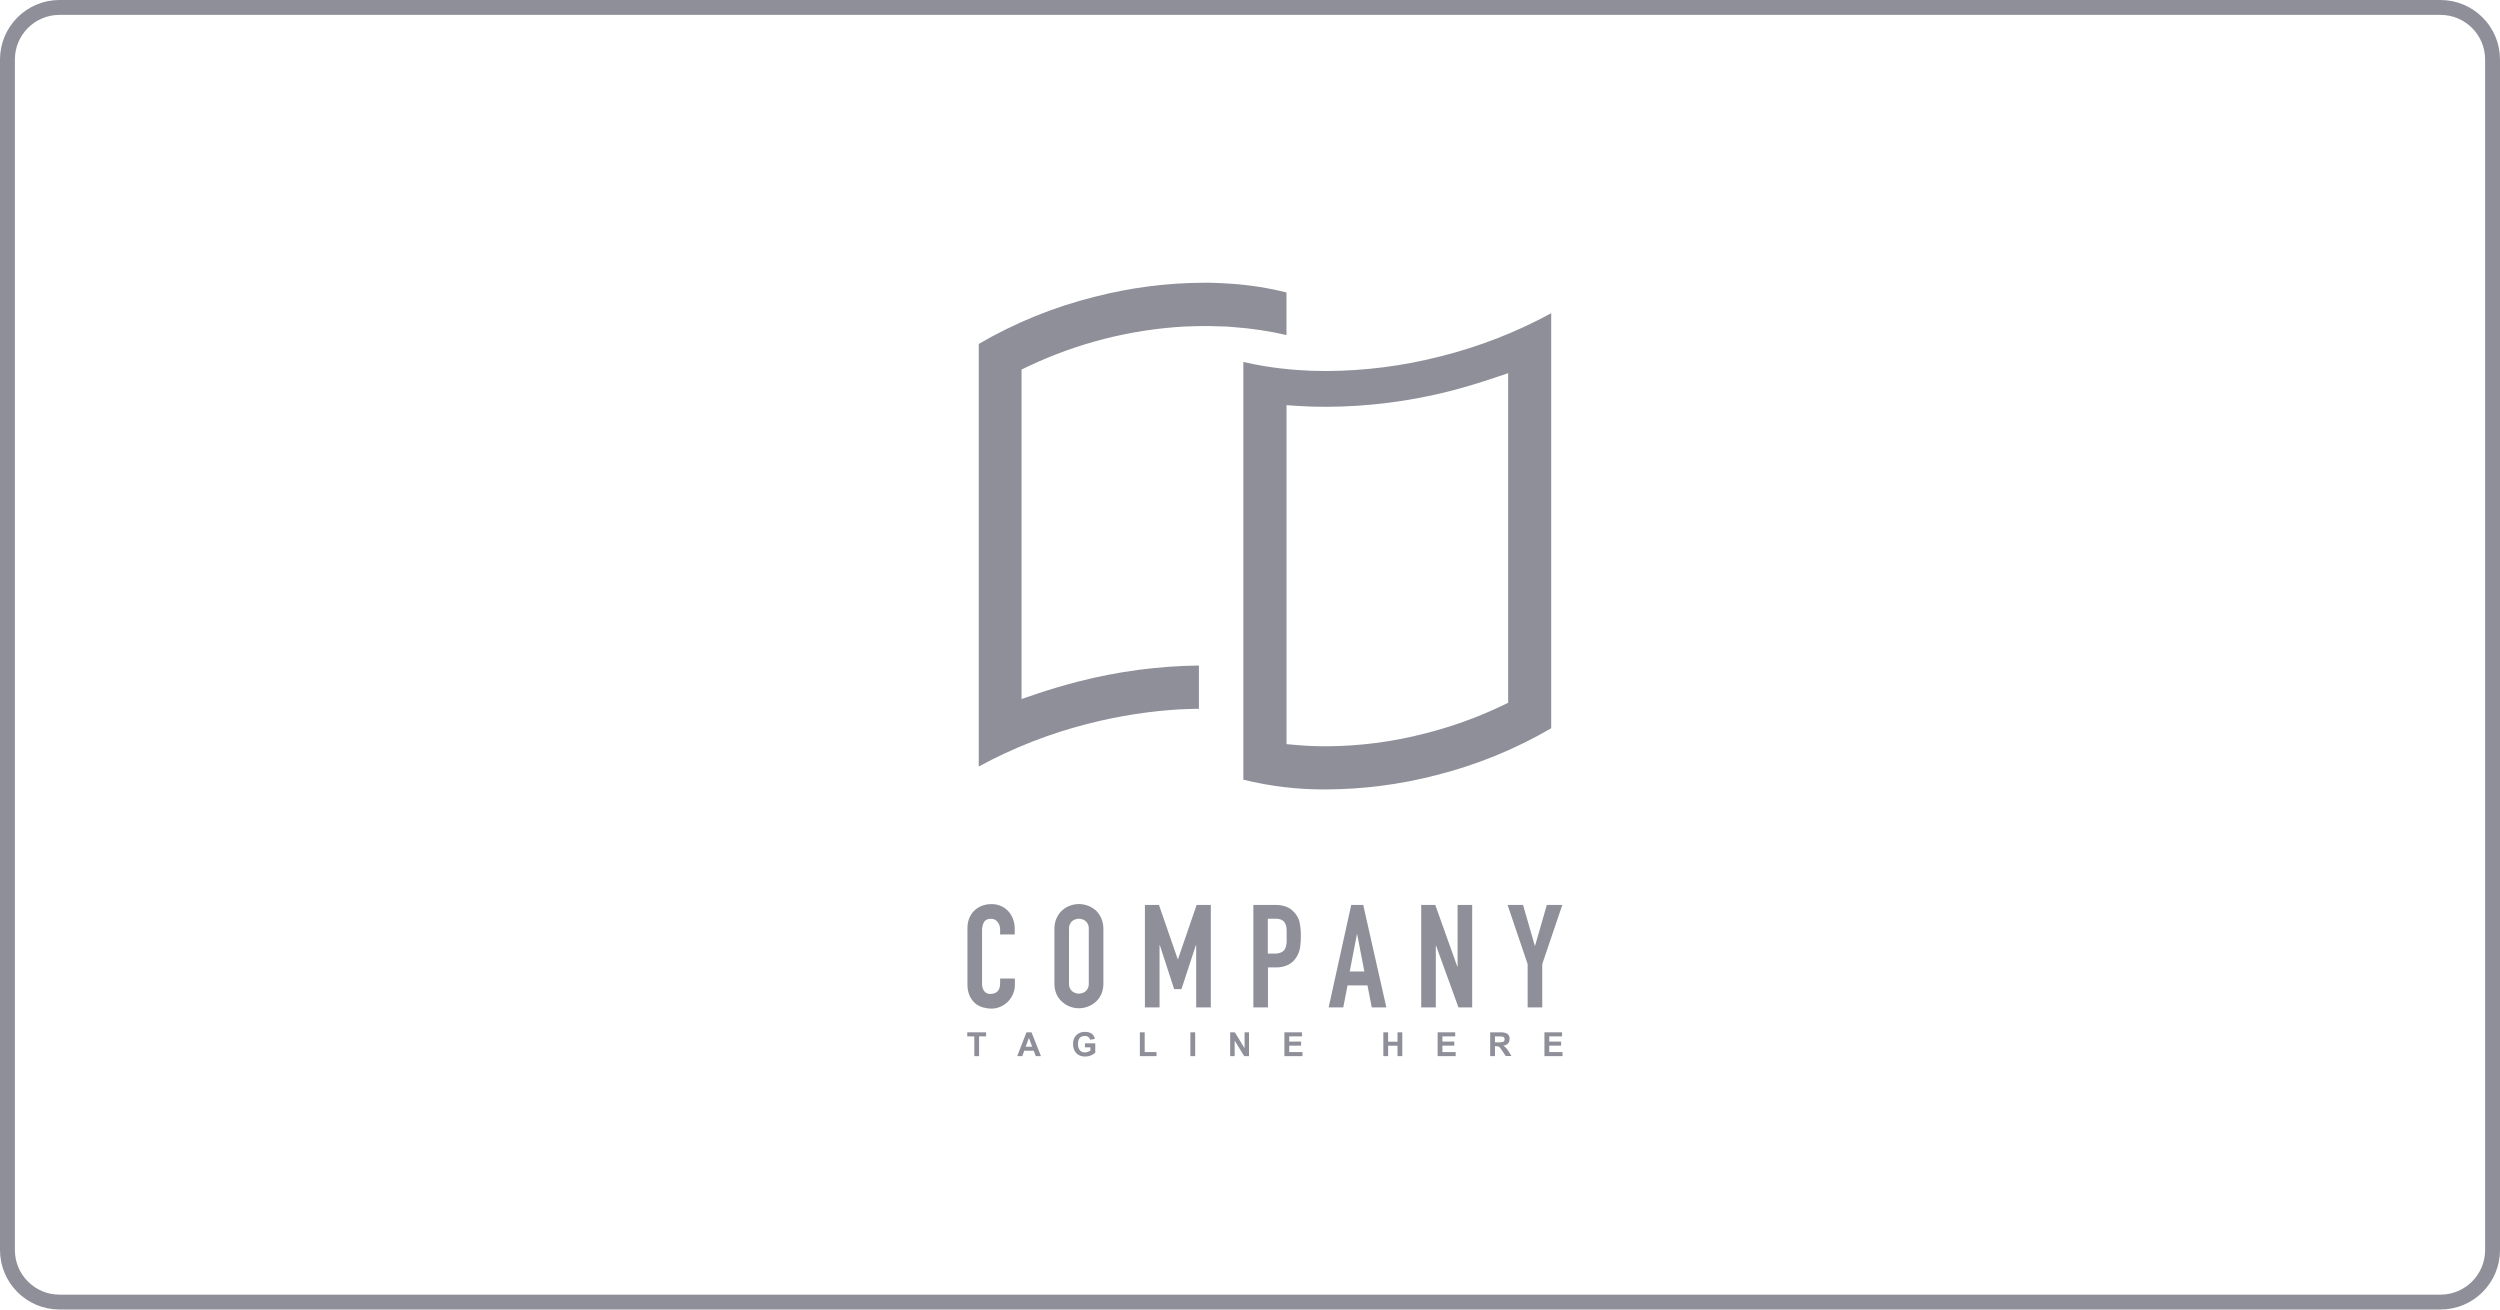
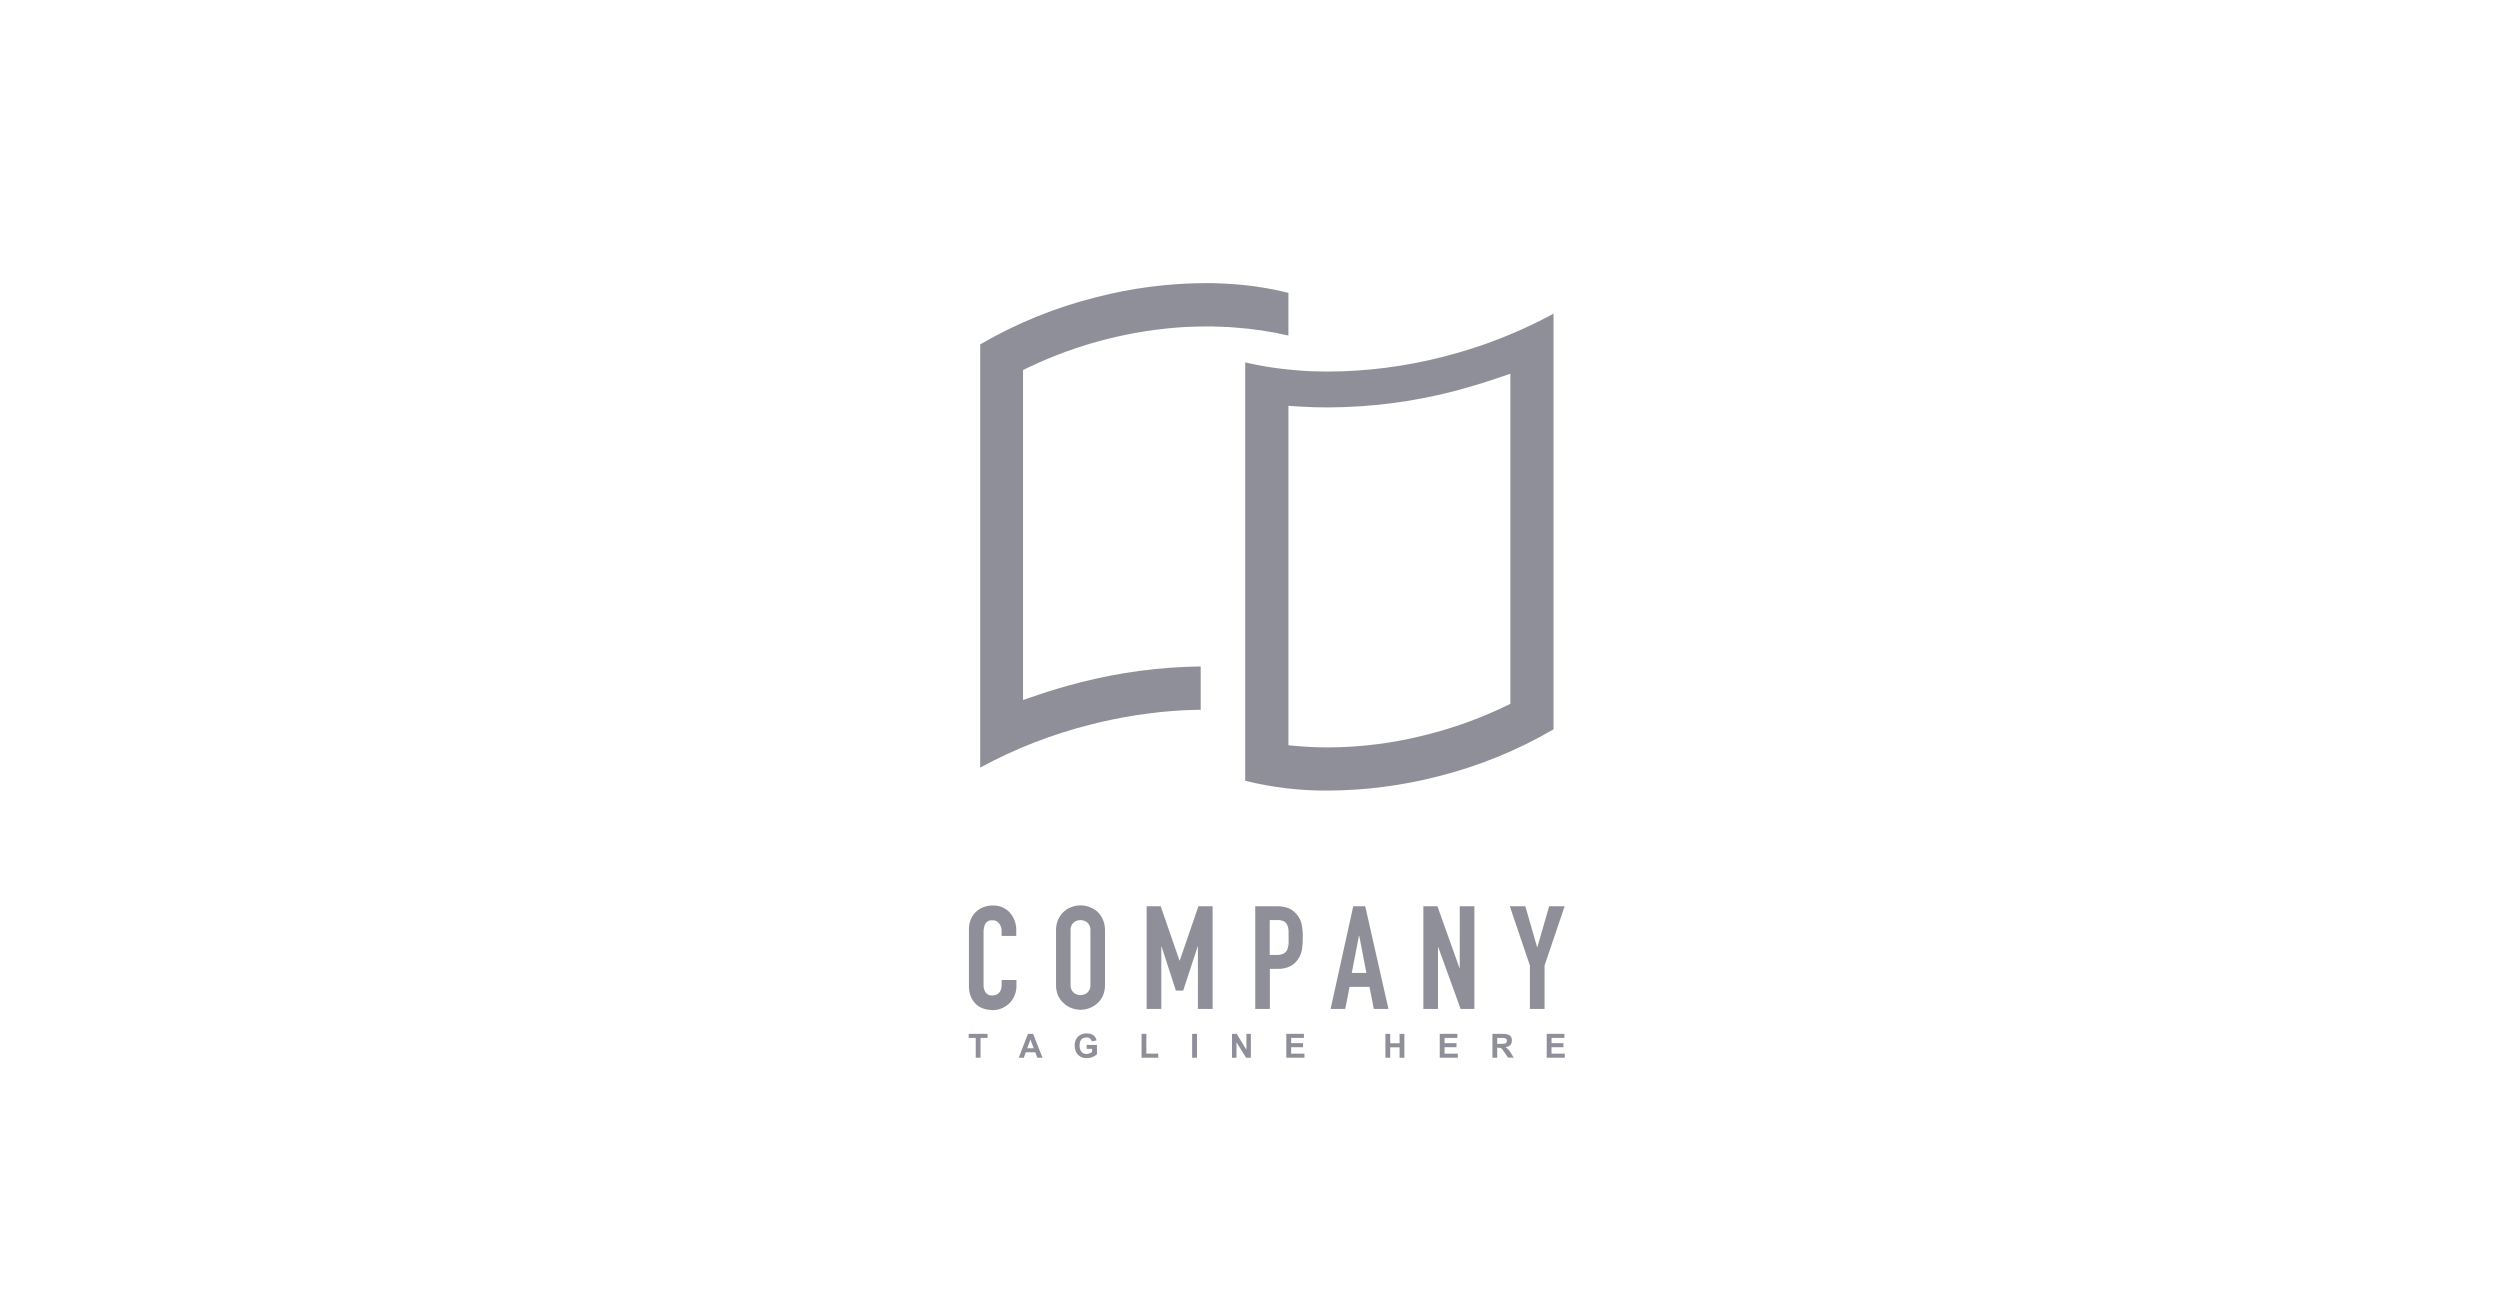
- <svg xmlns="http://www.w3.org/2000/svg" width="168" height="88" viewBox="0 0 168 88" fill="none">
-   <rect x="0.5" y="0.5" width="167" height="87" rx="3.5" stroke="#8E8F99" />
-   <path fill-rule="evenodd" clip-rule="evenodd" d="M82.114 21.934H81.977C81.767 21.922 81.557 21.917 81.347 21.912H81.347H81.327H80.892C80.495 21.912 80.09 21.922 79.688 21.942C79.657 21.94 79.627 21.94 79.597 21.942C75.952 22.149 72.382 23.059 69.081 24.625L68.648 24.833V46.975L69.66 46.631C70.548 46.326 71.494 46.051 72.473 45.797C75.119 45.118 77.837 44.757 80.568 44.722V47.631C80.206 47.633 79.855 47.643 79.503 47.661H79.419C77.317 47.776 75.232 48.097 73.191 48.617C70.607 49.264 68.114 50.236 65.772 51.509V23.112C68.205 21.693 70.825 20.627 73.556 19.946C75.953 19.327 78.417 19.009 80.892 19H81.319C81.83 19.013 82.329 19.036 82.797 19.071C84.03 19.158 85.253 19.353 86.452 19.654V22.517C85.287 22.245 84.103 22.067 82.91 21.983C82.886 21.981 82.862 21.979 82.838 21.977C82.591 21.956 82.344 21.934 82.114 21.934ZM87.153 24.861C87.788 24.91 88.445 24.933 89.111 24.933C91.713 24.923 94.303 24.591 96.824 23.943C99.407 23.294 101.899 22.322 104.241 21.05V48.94C101.807 50.358 99.185 51.424 96.455 52.106C94.057 52.723 91.593 53.039 89.118 53.05C87.243 53.065 85.374 52.844 83.553 52.394V24.322C83.983 24.422 84.426 24.513 84.876 24.589C85.615 24.714 86.394 24.805 87.153 24.861ZM101.347 25.078L100.335 25.418C99.404 25.731 98.466 26.011 97.522 26.26C94.775 26.966 91.951 27.328 89.116 27.338C88.456 27.338 87.849 27.32 87.262 27.282L86.455 27.229V47.318V50.006L87.148 50.067C87.79 50.123 88.453 50.151 89.121 50.151C91.354 50.141 93.578 49.853 95.741 49.294C97.522 48.847 99.255 48.224 100.914 47.435L101.347 47.226V25.078Z" fill="#8E8F99" />
-   <path d="M67.737 61.212C67.592 61.062 67.416 60.943 67.222 60.865C67.028 60.786 66.82 60.75 66.611 60.757C66.389 60.754 66.168 60.796 65.961 60.879C65.772 60.955 65.6 61.068 65.455 61.212C65.312 61.357 65.201 61.53 65.129 61.721C65.05 61.921 65.01 62.134 65.013 62.349V66.143C65.004 66.41 65.055 66.676 65.162 66.921C65.251 67.116 65.381 67.289 65.541 67.43C65.693 67.558 65.871 67.65 66.062 67.699C66.247 67.751 66.438 67.778 66.629 67.778C66.84 67.78 67.049 67.735 67.241 67.646C67.431 67.563 67.603 67.444 67.747 67.295C67.888 67.148 68.001 66.975 68.079 66.786C68.16 66.595 68.201 66.389 68.2 66.181V65.757H67.208V66.095C67.211 66.21 67.192 66.325 67.15 66.433C67.118 66.514 67.069 66.587 67.006 66.647C66.945 66.696 66.874 66.733 66.799 66.756C66.732 66.778 66.662 66.79 66.591 66.791C66.503 66.802 66.413 66.788 66.331 66.753C66.249 66.717 66.179 66.66 66.126 66.588C66.032 66.436 65.986 66.258 65.994 66.079V62.542C65.988 62.346 66.03 62.151 66.116 61.975C66.167 61.895 66.24 61.831 66.326 61.791C66.412 61.75 66.507 61.735 66.601 61.746C66.687 61.743 66.772 61.761 66.849 61.798C66.926 61.836 66.993 61.891 67.044 61.96C67.155 62.106 67.213 62.285 67.208 62.469V62.797H68.19V62.41C68.192 62.183 68.151 61.958 68.069 61.746C67.995 61.548 67.882 61.366 67.737 61.212Z" fill="#8E8F99" />
-   <path d="M73.629 61.169C73.313 60.902 72.914 60.755 72.501 60.752C72.299 60.753 72.098 60.789 71.909 60.859C71.716 60.928 71.538 61.033 71.385 61.169C71.221 61.317 71.09 61.498 71.001 61.701C70.901 61.932 70.852 62.183 70.856 62.435V66.074C70.85 66.33 70.899 66.585 71.001 66.82C71.09 67.015 71.222 67.189 71.385 67.328C71.537 67.469 71.715 67.578 71.909 67.648C72.098 67.718 72.299 67.754 72.501 67.755C72.703 67.755 72.903 67.719 73.093 67.648C73.29 67.577 73.472 67.468 73.629 67.328C73.787 67.186 73.915 67.013 74.003 66.82C74.105 66.585 74.154 66.33 74.147 66.074V62.435C74.152 62.183 74.103 61.932 74.003 61.701C73.915 61.5 73.788 61.319 73.629 61.169ZM73.166 66.074C73.174 66.171 73.161 66.269 73.127 66.36C73.093 66.451 73.039 66.533 72.969 66.601C72.838 66.711 72.672 66.771 72.502 66.771C72.331 66.771 72.166 66.711 72.035 66.601C71.965 66.533 71.911 66.451 71.877 66.36C71.843 66.269 71.829 66.171 71.838 66.074V62.435C71.829 62.339 71.843 62.241 71.877 62.15C71.911 62.059 71.965 61.976 72.035 61.909C72.166 61.799 72.331 61.739 72.502 61.739C72.672 61.739 72.838 61.799 72.969 61.909C73.039 61.976 73.093 62.059 73.127 62.15C73.161 62.241 73.174 62.339 73.166 62.435V66.074Z" fill="#8E8F99" />
-   <path d="M81.367 67.699V60.811H80.414L79.161 64.457H79.144L77.881 60.811H76.938V67.699H77.922V63.509H77.939L78.903 66.471H79.394L80.365 63.509H80.383V67.699H81.367Z" fill="#8E8F99" />
-   <path d="M86.958 61.294C86.806 61.124 86.615 60.994 86.401 60.917C86.171 60.842 85.93 60.806 85.688 60.81H84.226V67.699H85.207V65.009H85.713C86.02 65.023 86.324 64.958 86.599 64.821C86.822 64.697 87.008 64.515 87.138 64.294C87.251 64.111 87.328 63.907 87.363 63.694C87.401 63.435 87.419 63.173 87.416 62.911C87.425 62.58 87.393 62.249 87.32 61.927C87.254 61.688 87.13 61.471 86.958 61.294ZM86.452 63.394C86.448 63.519 86.417 63.641 86.361 63.753C86.305 63.859 86.216 63.943 86.108 63.994C85.963 64.059 85.804 64.089 85.645 64.081H85.197V61.739H85.703C85.856 61.731 86.007 61.761 86.146 61.825C86.248 61.883 86.328 61.972 86.376 62.079C86.43 62.2 86.459 62.331 86.462 62.463C86.462 62.608 86.462 62.761 86.462 62.921C86.462 63.081 86.472 63.247 86.462 63.394H86.452Z" fill="#8E8F99" />
-   <path d="M91.608 60.811H90.803L89.285 67.699H90.267L90.555 66.219H91.894L92.182 67.699H93.163L91.608 60.811ZM90.702 65.281L91.185 62.784H91.203L91.684 65.281H90.702Z" fill="#8E8F99" />
-   <path d="M97.95 64.961H97.932L96.45 60.811H95.506V67.699H96.487V63.557H96.508L98.008 67.699H98.931V60.811H97.95V64.961Z" fill="#8E8F99" />
-   <path d="M103.948 60.811L103.158 63.549H103.138L102.349 60.811H101.309L102.657 64.788V67.699H103.639V64.788L104.987 60.811H103.948Z" fill="#8E8F99" />
-   <path d="M65 69.644H65.473V70.972H65.794V69.644H66.265V69.372H65V69.644Z" fill="#8E8F99" />
-   <path d="M68.977 69.372L68.357 70.972H68.698L68.83 70.608H69.468L69.604 70.972H69.953L69.318 69.372H68.977ZM68.926 70.339L69.144 69.746L69.361 70.339H68.926Z" fill="#8E8F99" />
-   <path d="M72.908 70.382H73.277V70.588C73.169 70.675 73.036 70.722 72.898 70.723C72.833 70.727 72.769 70.715 72.71 70.688C72.651 70.661 72.599 70.621 72.559 70.57C72.474 70.448 72.432 70.302 72.44 70.153C72.44 69.797 72.594 69.619 72.9 69.619C72.981 69.611 73.062 69.632 73.128 69.679C73.194 69.726 73.242 69.795 73.262 69.874L73.578 69.812C73.51 69.5 73.285 69.342 72.9 69.342C72.695 69.337 72.495 69.41 72.341 69.548C72.261 69.628 72.198 69.724 72.159 69.83C72.119 69.936 72.103 70.05 72.111 70.163C72.102 70.382 72.175 70.597 72.316 70.764C72.394 70.844 72.489 70.907 72.594 70.948C72.699 70.988 72.811 71.005 72.923 70.998C73.173 71.004 73.416 70.913 73.601 70.743V70.113H72.908V70.382Z" fill="#8E8F99" />
-   <path d="M76.923 69.372H76.599V70.972H77.719V70.7H76.923V69.372Z" fill="#8E8F99" />
-   <path d="M80.317 69.372H79.994V70.972H80.317V69.372Z" fill="#8E8F99" />
-   <path d="M83.636 70.441L82.981 69.372H82.668V70.972H82.969V69.927L83.611 70.972H83.933V69.372H83.636V70.441Z" fill="#8E8F99" />
-   <path d="M86.637 70.267H87.434V69.995H86.637V69.644H87.494V69.372H86.313V70.972H87.527V70.7H86.637V70.267Z" fill="#8E8F99" />
-   <path d="M93.912 70.003H93.282V69.372H92.961V70.972H93.282V70.273H93.912V70.972H94.234V69.372H93.912V70.003Z" fill="#8E8F99" />
-   <path d="M96.93 70.267H97.73V69.995H96.93V69.644H97.79V69.372H96.609V70.972H97.821V70.7H96.93V70.267Z" fill="#8E8F99" />
-   <path d="M101.023 70.268C101.302 70.224 101.443 70.077 101.443 69.823C101.451 69.755 101.441 69.686 101.413 69.623C101.386 69.56 101.342 69.506 101.286 69.467C101.141 69.394 100.98 69.361 100.818 69.373H100.14V70.972H100.462V70.303H100.525C100.593 70.299 100.662 70.311 100.725 70.339C100.772 70.368 100.811 70.408 100.839 70.456L101.188 70.964H101.572L101.377 70.652C101.291 70.497 101.17 70.366 101.023 70.268ZM100.699 70.046H100.462V69.645H100.715C100.825 69.636 100.936 69.649 101.041 69.683C101.064 69.703 101.083 69.729 101.095 69.758C101.107 69.787 101.113 69.818 101.111 69.849C101.11 69.88 101.101 69.911 101.087 69.939C101.072 69.966 101.051 69.99 101.026 70.008C100.92 70.041 100.81 70.053 100.699 70.046Z" fill="#8E8F99" />
-   <path d="M104.11 70.267H104.906V69.995H104.11V69.644H104.97V69.372H103.786V70.972H105V70.7H104.11V70.267Z" fill="#8E8F99" />
+ <svg xmlns="http://www.w3.org/2000/svg" version="1.1" width="61" height="32" viewBox="0 0 61 32">
+   <path fill="#8e8f99" d="M29.86 7.976c0.084 0 0.174 0.008 0.263 0.015 0.009 0.001 0.018 0.002 0.026 0.002 0.434 0.031 0.864 0.096 1.288 0.194v-1.041c-0.436-0.109-0.881-0.18-1.329-0.212-0.17-0.013-0.351-0.021-0.537-0.026h-0.155c-0.9 0.003-1.796 0.119-2.668 0.344-0.993 0.248-1.946 0.635-2.831 1.151v10.326c0.852-0.463 1.758-0.816 2.698-1.051 0.742-0.189 1.5-0.306 2.265-0.348h0.030c0.128-0.006 0.256-0.010 0.387-0.011v-1.058c-0.993 0.013-1.981 0.144-2.944 0.391-0.356 0.092-0.7 0.192-1.023 0.303l-0.368 0.125v-8.051l0.157-0.076c1.2-0.569 2.499-0.9 3.824-0.976 0.011-0.001 0.022-0.001 0.033 0 0.146-0.007 0.293-0.011 0.438-0.011h0.166c0.076 0.002 0.153 0.004 0.229 0.008h0.050zM31.692 9.040c0.231 0.018 0.47 0.026 0.712 0.026 0.946-0.003 1.888-0.124 2.805-0.36 0.939-0.236 1.846-0.59 2.697-1.052v10.142c-0.885 0.516-1.838 0.903-2.831 1.151-0.872 0.224-1.768 0.339-2.668 0.343-0.682 0.006-1.362-0.075-2.024-0.239v-10.208c0.156 0.036 0.317 0.069 0.481 0.097 0.269 0.045 0.552 0.079 0.828 0.099zM36.853 9.119l-0.368 0.124c-0.338 0.114-0.68 0.215-1.023 0.306-0.999 0.257-2.026 0.388-3.057 0.392-0.24 0-0.461-0.006-0.674-0.020l-0.293-0.019v8.283l0.252 0.022c0.234 0.020 0.475 0.030 0.718 0.030 0.812-0.003 1.621-0.108 2.407-0.312 0.648-0.162 1.278-0.389 1.881-0.676l0.157-0.076v-8.054z" />
+   <path fill="#8e8f99" d="M24.632 22.259c-0.053-0.055-0.117-0.098-0.187-0.126s-0.146-0.042-0.222-0.039c-0.081-0.001-0.161 0.014-0.236 0.044-0.069 0.027-0.131 0.069-0.184 0.121s-0.092 0.116-0.119 0.185c-0.029 0.073-0.043 0.15-0.042 0.228v1.38c-0.003 0.097 0.015 0.194 0.054 0.283 0.033 0.071 0.080 0.134 0.138 0.185 0.055 0.046 0.12 0.080 0.19 0.098 0.067 0.019 0.136 0.028 0.206 0.029 0.077 0.001 0.153-0.016 0.223-0.048 0.069-0.030 0.131-0.074 0.184-0.128 0.051-0.054 0.092-0.116 0.12-0.185 0.029-0.070 0.044-0.144 0.044-0.22v-0.154h-0.361v0.123c0.001 0.042-0.006 0.084-0.021 0.123-0.012 0.029-0.030 0.056-0.052 0.078-0.022 0.018-0.048 0.032-0.075 0.040-0.024 0.008-0.050 0.012-0.075 0.013-0.032 0.004-0.065-0.001-0.095-0.014s-0.055-0.034-0.075-0.060c-0.034-0.055-0.051-0.12-0.048-0.185v-1.286c-0.002-0.071 0.013-0.142 0.044-0.206 0.019-0.029 0.045-0.052 0.076-0.067s0.066-0.020 0.1-0.016c0.031-0.001 0.062 0.005 0.090 0.019s0.052 0.034 0.071 0.059c0.040 0.053 0.061 0.118 0.060 0.185v0.119h0.357v-0.141c0.001-0.083-0.014-0.164-0.044-0.241-0.027-0.072-0.068-0.138-0.12-0.194z" />
+   <path fill="#8e8f99" d="M26.774 22.243c-0.115-0.097-0.26-0.151-0.41-0.152-0.073 0-0.146 0.013-0.215 0.039-0.070 0.025-0.135 0.063-0.19 0.113-0.060 0.054-0.107 0.12-0.14 0.193-0.036 0.084-0.054 0.175-0.052 0.267v1.323c-0.002 0.093 0.015 0.186 0.052 0.271 0.033 0.071 0.080 0.134 0.14 0.185 0.055 0.051 0.12 0.091 0.19 0.117 0.069 0.025 0.142 0.038 0.215 0.039s0.146-0.013 0.215-0.039c0.072-0.026 0.138-0.066 0.195-0.117s0.104-0.115 0.136-0.185c0.037-0.085 0.055-0.178 0.052-0.271v-1.323c0.002-0.092-0.016-0.183-0.052-0.267-0.032-0.073-0.078-0.139-0.136-0.193zM26.606 24.027c0.003 0.035-0.002 0.071-0.014 0.104s-0.032 0.063-0.058 0.088c-0.048 0.040-0.108 0.062-0.17 0.062s-0.122-0.022-0.17-0.062c-0.025-0.024-0.045-0.054-0.058-0.088s-0.017-0.069-0.014-0.104v-1.323c-0.003-0.035 0.002-0.071 0.014-0.104s0.032-0.063 0.058-0.088c0.048-0.040 0.108-0.062 0.17-0.062s0.122 0.022 0.17 0.062c0.025 0.024 0.045 0.054 0.058 0.088s0.017 0.069 0.014 0.104v1.323z" />
+   <path fill="#8e8f99" d="M29.588 24.618v-2.505h-0.347l-0.455 1.326h-0.006l-0.459-1.326h-0.343v2.505h0.358v-1.524h0.006l0.35 1.077h0.178l0.353-1.077h0.006v1.524h0.358z" />
+   <path fill="#8e8f99" d="M31.621 22.289c-0.055-0.062-0.125-0.109-0.202-0.137-0.084-0.027-0.171-0.040-0.259-0.039h-0.532v2.505h0.357v-0.978h0.184c0.111 0.005 0.222-0.018 0.322-0.068 0.081-0.045 0.149-0.111 0.196-0.191 0.041-0.067 0.069-0.141 0.082-0.218 0.014-0.094 0.020-0.19 0.019-0.285 0.003-0.12-0.008-0.241-0.035-0.358-0.024-0.087-0.069-0.166-0.132-0.23zM31.437 23.052c-0.002 0.045-0.013 0.090-0.033 0.13-0.020 0.038-0.053 0.069-0.092 0.088-0.053 0.024-0.111 0.034-0.168 0.031h-0.163v-0.852h0.184c0.055-0.003 0.111 0.008 0.161 0.031 0.037 0.021 0.066 0.054 0.084 0.092 0.020 0.044 0.030 0.091 0.031 0.14 0 0.053 0 0.108 0 0.166s0.004 0.118 0 0.172h-0.004z" />
+   <path fill="#8e8f99" d="M33.312 22.113h-0.293l-0.552 2.505h0.357l0.105-0.538h0.487l0.105 0.538h0.357l-0.566-2.505zM32.983 23.739l0.176-0.908h0.006l0.175 0.908h-0.357z" />
+   <path fill="#8e8f99" d="M35.618 23.622h-0.006l-0.539-1.509h-0.343v2.505h0.357v-1.506h0.007l0.545 1.506h0.336v-2.505h-0.357v1.509z" />
+   <path fill="#8e8f99" d="M37.799 22.113l-0.287 0.996h-0.007l-0.287-0.996h-0.378l0.49 1.446v1.059h0.357v-1.059l0.49-1.446h-0.378z" />
+   <path fill="#8e8f99" d="M23.636 25.325h0.172v0.483h0.117v-0.483h0.171v-0.099h-0.46v0.099z" />
+   <path fill="#8e8f99" d="M25.082 25.226l-0.225 0.582h0.124l0.048-0.132h0.232l0.050 0.132h0.127l-0.231-0.582h-0.124zM25.064 25.578l0.079-0.215 0.079 0.215h-0.158z" />
+   <path fill="#8e8f99" d="M26.512 25.593h0.134v0.075c-0.039 0.031-0.088 0.049-0.138 0.049-0.023 0.001-0.047-0.003-0.068-0.013s-0.040-0.024-0.055-0.043c-0.031-0.044-0.046-0.098-0.043-0.152 0-0.129 0.056-0.194 0.167-0.194 0.029-0.003 0.059 0.005 0.083 0.022s0.041 0.042 0.049 0.071l0.115-0.022c-0.025-0.114-0.107-0.171-0.247-0.171-0.075-0.002-0.148 0.025-0.203 0.075-0.029 0.029-0.052 0.064-0.066 0.103s-0.020 0.080-0.017 0.121c-0.003 0.080 0.023 0.158 0.075 0.218 0.028 0.029 0.063 0.052 0.101 0.067s0.079 0.021 0.12 0.018c0.091 0.003 0.179-0.031 0.247-0.092v-0.229h-0.252v0.098z" />
+   <path fill="#8e8f99" d="M27.972 25.226h-0.118v0.582h0.407v-0.099h-0.29v-0.483z" />
+   <path fill="#8e8f99" d="M29.206 25.226h-0.118v0.582h0.118v-0.582z" />
+   <path fill="#8e8f99" d="M30.413 25.615l-0.238-0.388h-0.114v0.582h0.109v-0.38l0.234 0.38h0.117v-0.582h-0.108v0.388z" />
+   <path fill="#8e8f99" d="M31.504 25.552h0.29v-0.099h-0.29v-0.128h0.312v-0.099h-0.43v0.582h0.442v-0.099h-0.324v-0.157z" />
+   <path fill="#8e8f99" d="M34.15 25.456h-0.229v-0.229h-0.117v0.582h0.117v-0.254h0.229v0.254h0.117v-0.582h-0.117v0.229z" />
+   <path fill="#8e8f99" d="M35.247 25.552h0.291v-0.099h-0.291v-0.128h0.313v-0.099h-0.43v0.582h0.441v-0.099h-0.324v-0.157z" />
+   <path fill="#8e8f99" d="M36.736 25.552c0.101-0.016 0.153-0.069 0.153-0.162 0.003-0.025-0.001-0.050-0.011-0.073s-0.026-0.042-0.046-0.057c-0.053-0.026-0.111-0.038-0.17-0.034h-0.247v0.582h0.117v-0.243h0.023c0.025-0.002 0.050 0.003 0.073 0.013 0.017 0.011 0.031 0.025 0.041 0.043l0.127 0.185h0.14l-0.071-0.114c-0.031-0.056-0.075-0.104-0.129-0.14zM36.618 25.471h-0.086v-0.146h0.092c0.040-0.003 0.080 0.001 0.119 0.014 0.008 0.008 0.015 0.017 0.020 0.027s0.007 0.022 0.006 0.033c-0 0.011-0.004 0.022-0.009 0.032s-0.013 0.019-0.022 0.025c-0.039 0.012-0.079 0.016-0.119 0.014z" />
+   <path fill="#8e8f99" d="M37.858 25.552h0.289v-0.099h-0.289v-0.128h0.313v-0.099h-0.431v0.582h0.441v-0.099h-0.324v-0.157z" />
</svg>
